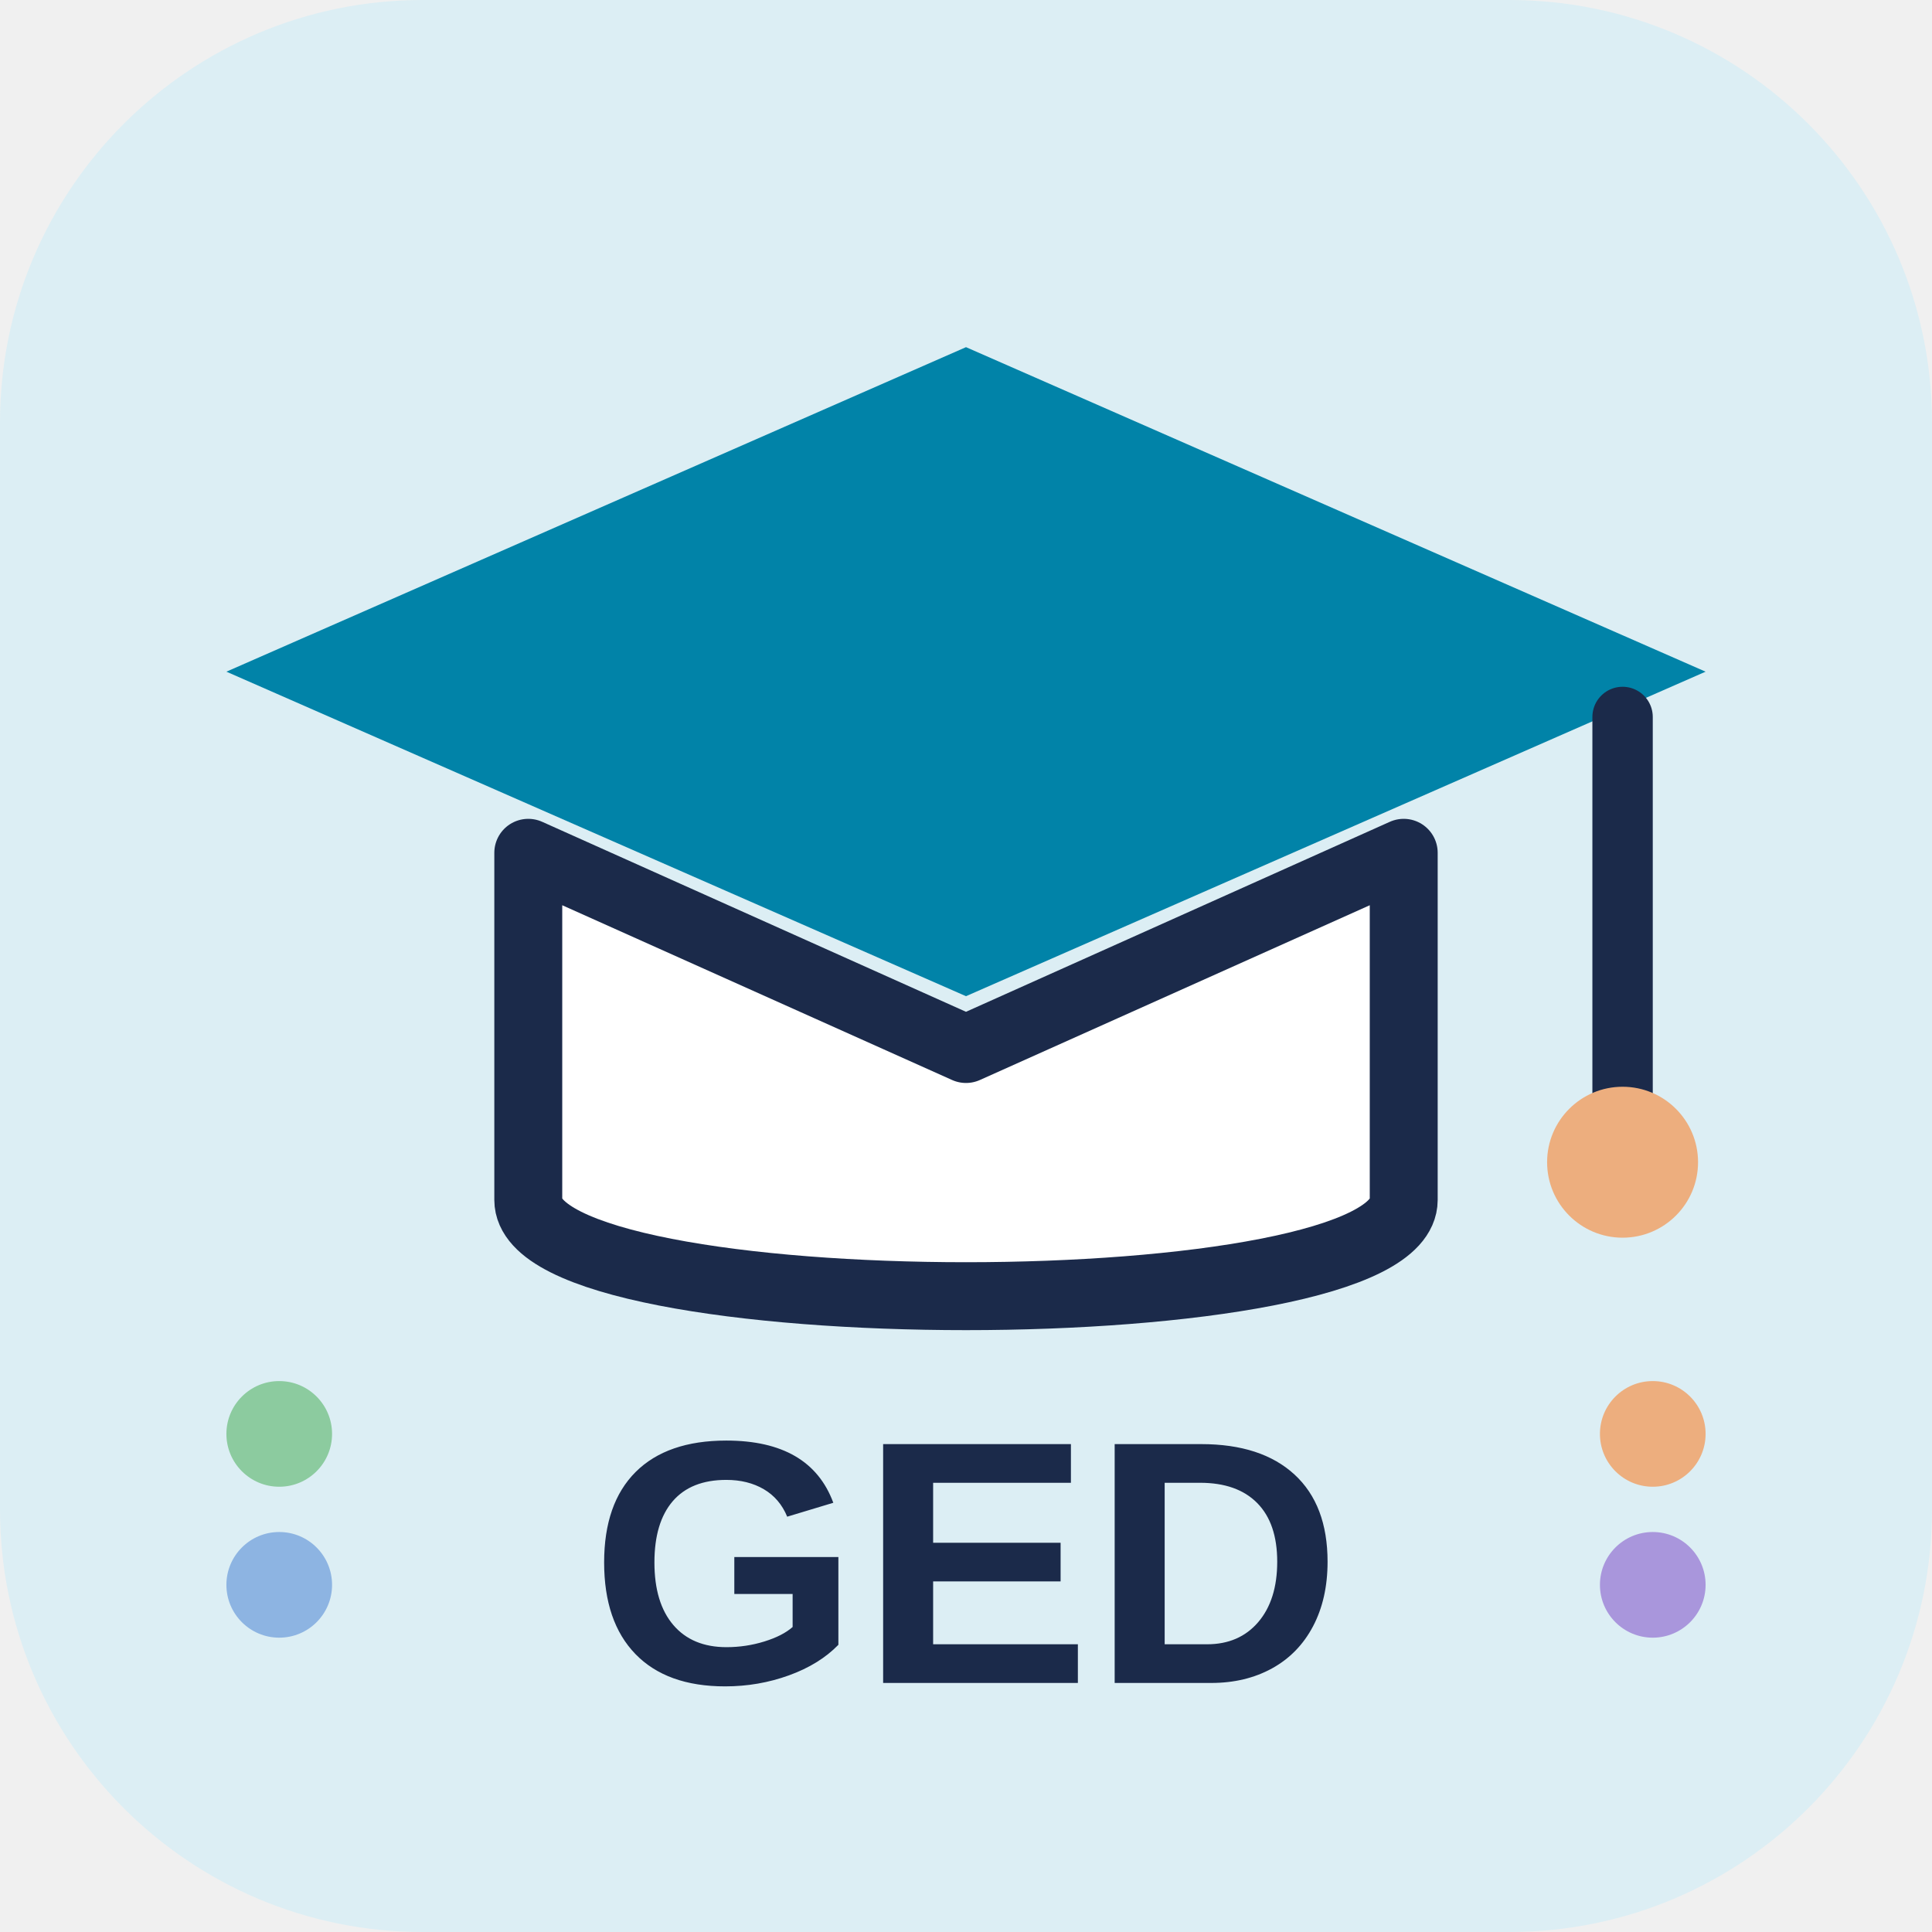
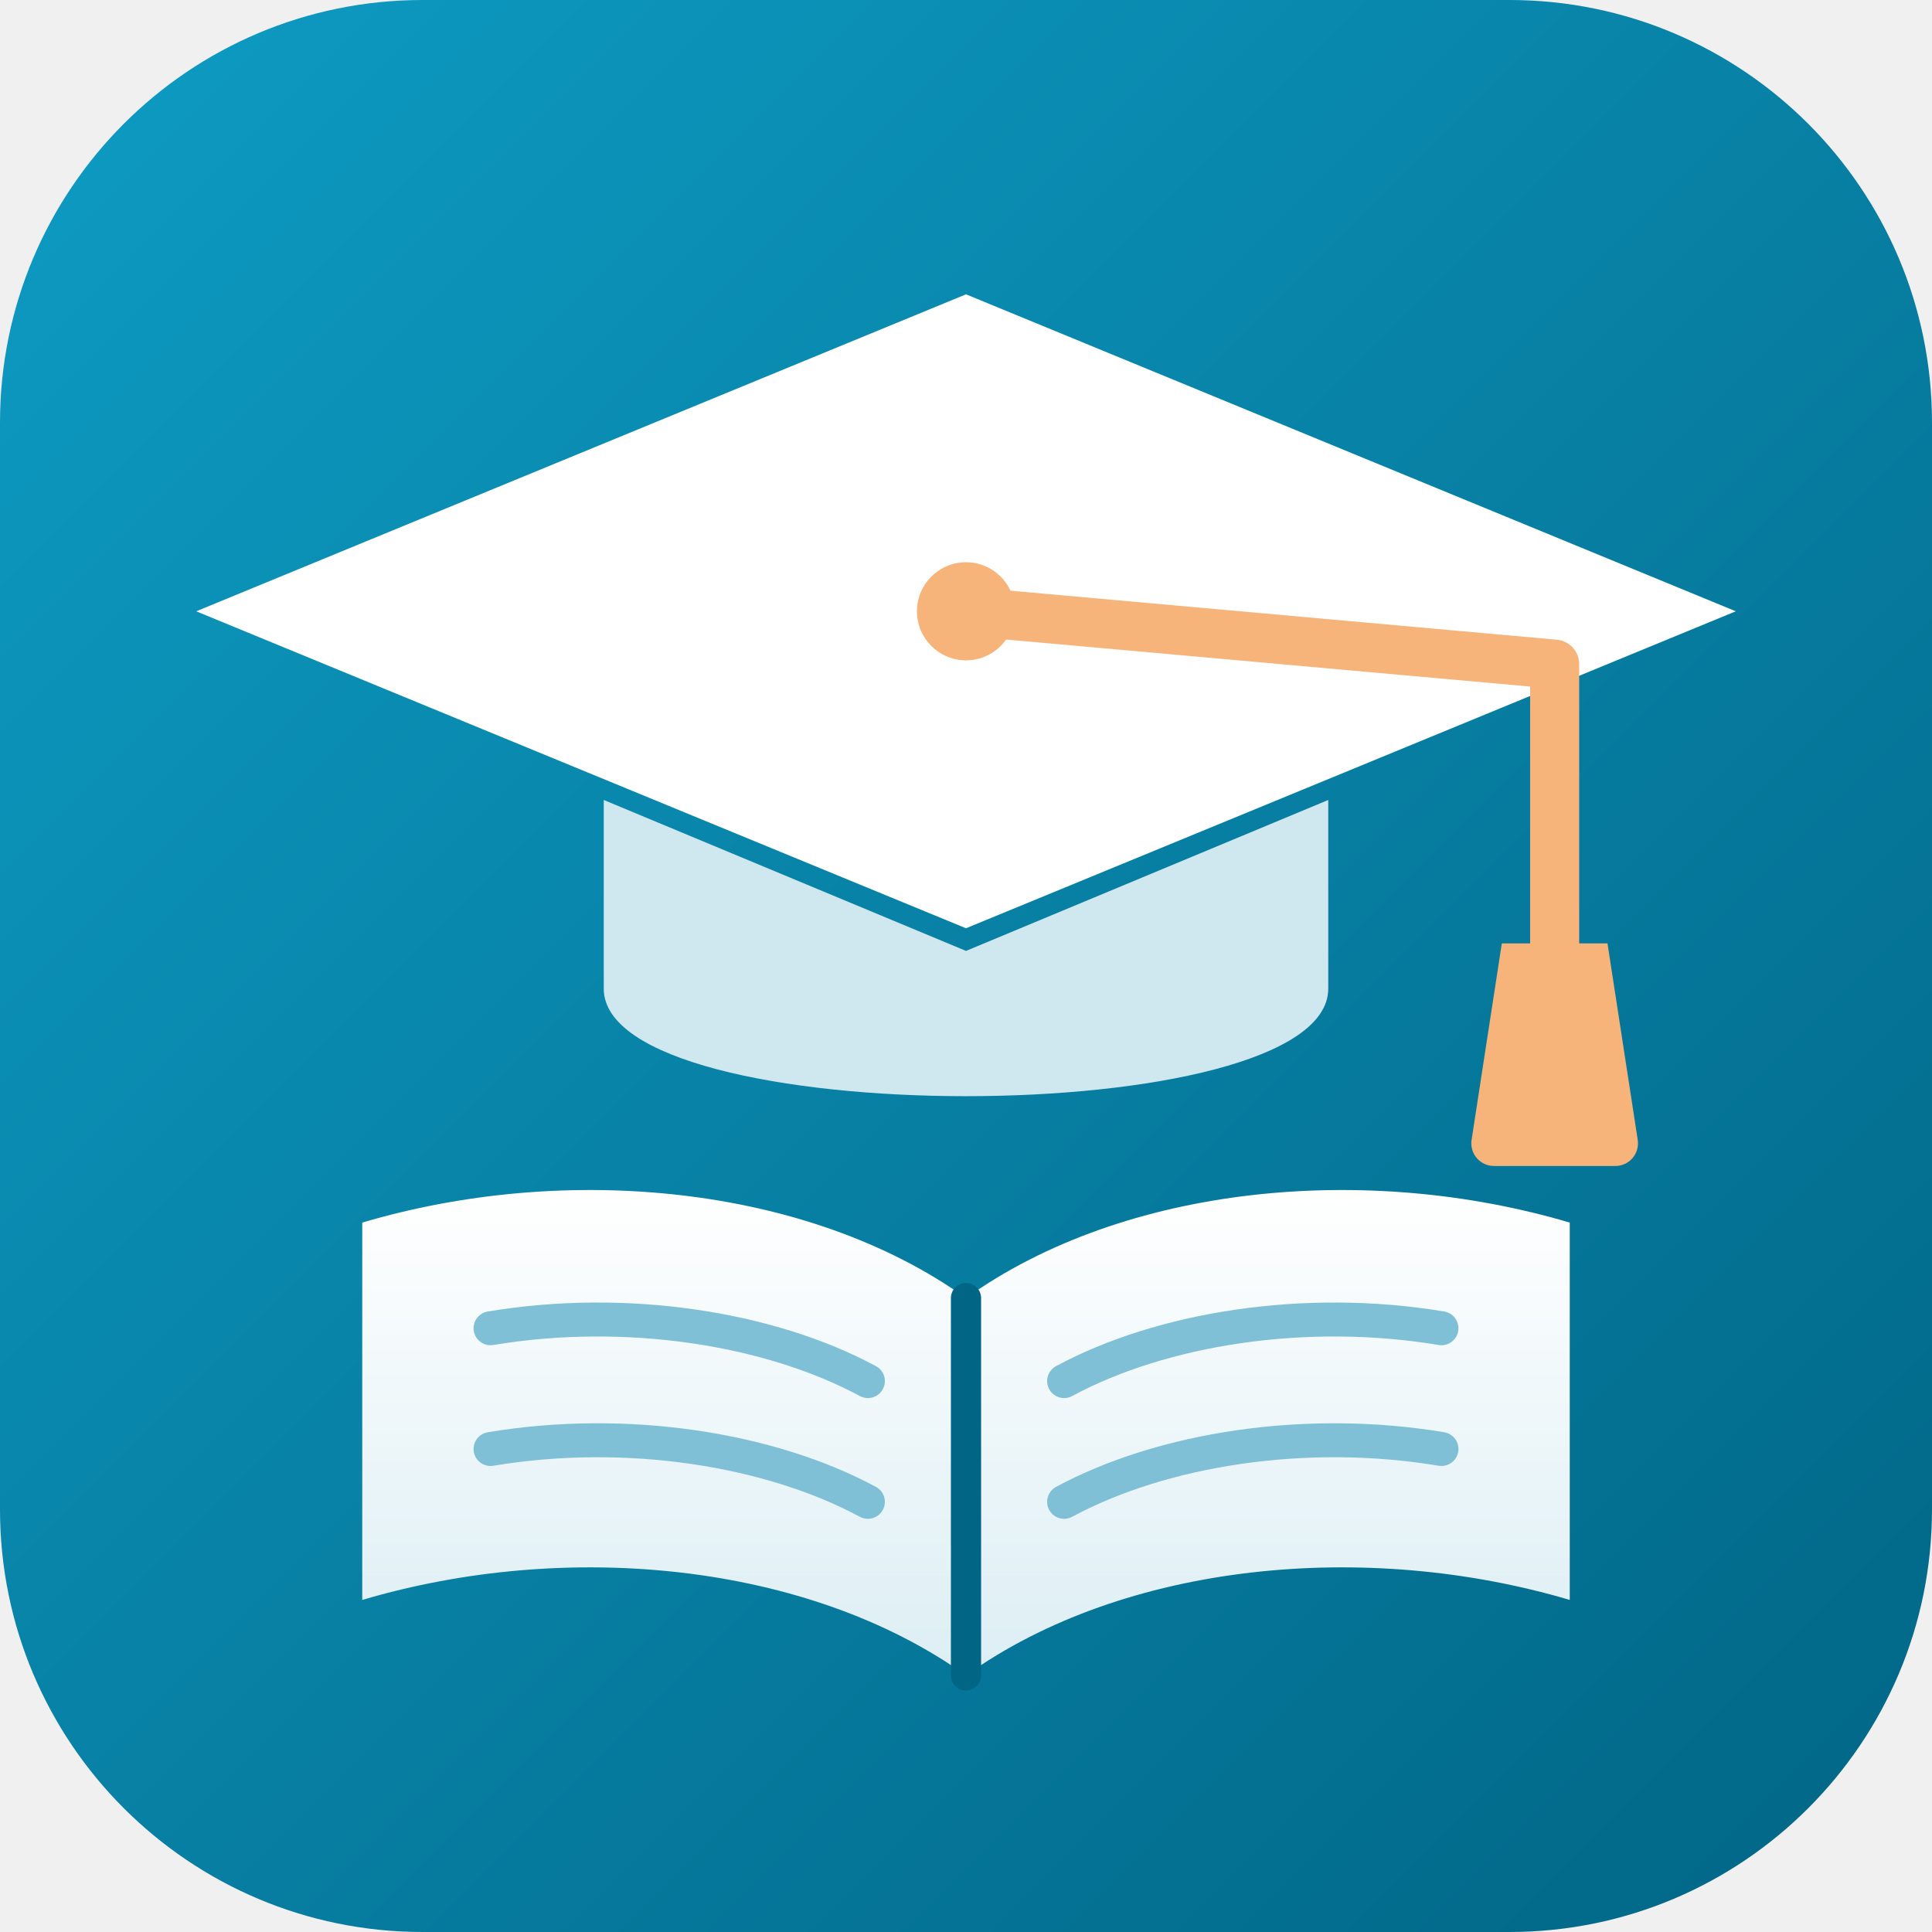
<svg xmlns="http://www.w3.org/2000/svg" viewBox="0 0 512 512">
-   <rect width="512" height="512" rx="112" fill="#DCEEF4" />
-   <path d="M256 92 L452 178 L256 264 L60 178 Z" fill="#0183A8" />
-   <path d="M140 226 V318 C140 352 372 352 372 318 V226 L256 278 Z" fill="#fff" stroke="#1B2A4A" stroke-width="18" stroke-linejoin="round" />
-   <path d="M430 190 V292" stroke="#1B2A4A" stroke-width="16" stroke-linecap="round" />
-   <circle cx="430" cy="308" r="20" fill="#EDAE7E" />
-   <text x="256" y="446" text-anchor="middle" font-family="Poppins, 'Segoe UI', Arial, sans-serif" font-weight="700" font-size="92" fill="#1B2A4A">GED</text>
-   <g transform="translate(74 420)">
-     <circle r="14" cx="0" fill="#8DB4E2" />
-     <circle r="14" cx="0" cy="-40" fill="#8CCB9F" />
-   </g>
-   <g transform="translate(438 420)">
-     <circle r="14" cx="0" fill="#A996DC" />
-     <circle r="14" cx="0" cy="-40" fill="#EDAE7E" />
-   </g>
+   <defs>
+     <linearGradient id="bg" x1="0" y1="0" x2="1" y2="1">
+       <stop offset="0" stop-color="#0E9CC4" />
+       <stop offset="1" stop-color="#016585" />
+     </linearGradient>
+     <linearGradient id="pg" x1="0" y1="0" x2="0" y2="1">
+       <stop offset="0" stop-color="#FFFFFF" />
+       <stop offset="1" stop-color="#DCEEF4" />
+     </linearGradient>
+   </defs>
+   <rect width="512" height="512" rx="112" fill="url(#bg)" />
+   <path d="M256 344 C214 314 150 308 96 324 V424 C150 408 214 414 256 444 Z" fill="url(#pg)" />
+   <path d="M256 344 C298 314 362 308 416 324 V424 C362 408 298 414 256 444 Z" fill="url(#pg)" />
+   <path d="M256 344 V444" stroke="#016585" stroke-width="8" stroke-linecap="round" />
+   <path d="M130 352 C166 346 204 352 230 366 M130 384 C166 378 204 384 230 398 M382 352 C346 346 308 352 282 366 M382 384 C346 378 308 384 282 398" stroke="#7FC0D6" stroke-width="9" stroke-linecap="round" fill="none" />
+   <path d="M160 212 V262 C160 300 352 300 352 262 V212 L256 252 Z" fill="#CFE7EF" />
+   <path d="M256 78 L460 162 L256 246 L52 162 Z" fill="#FFFFFF" />
+   <path d="M256 162 L412 176 V250" stroke="#F6B47B" stroke-width="13" stroke-linecap="round" stroke-linejoin="round" fill="none" />
+   <path d="M398 250 h28 l8 52 a6 6 0 0 1 -6 7 h-32 a6 6 0 0 1 -6 -7 Z" fill="#F6B47B" />
+   <circle cx="256" cy="162" r="13" fill="#F6B47B" />
</svg>
